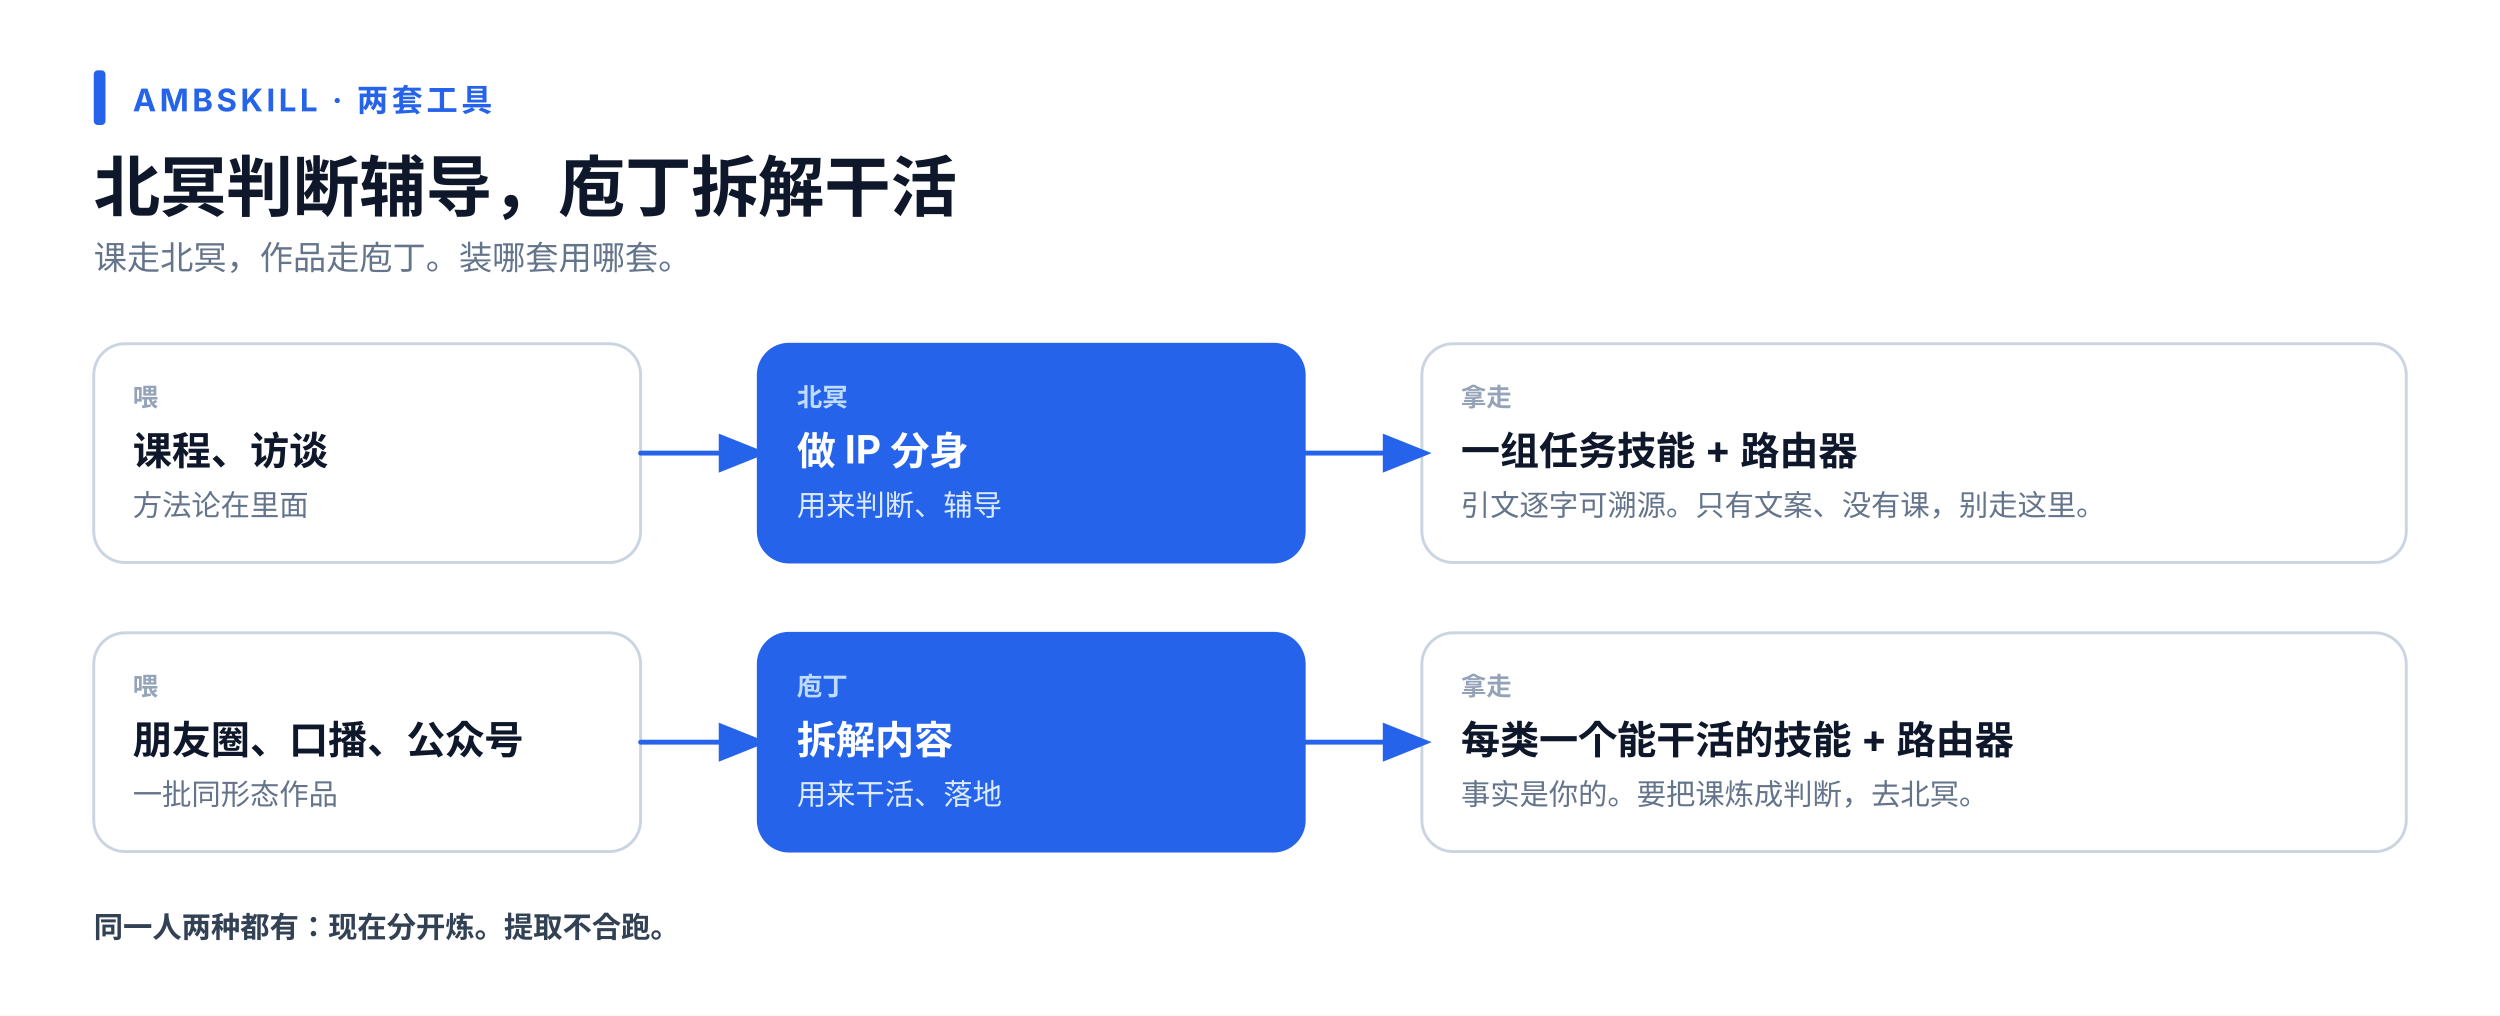
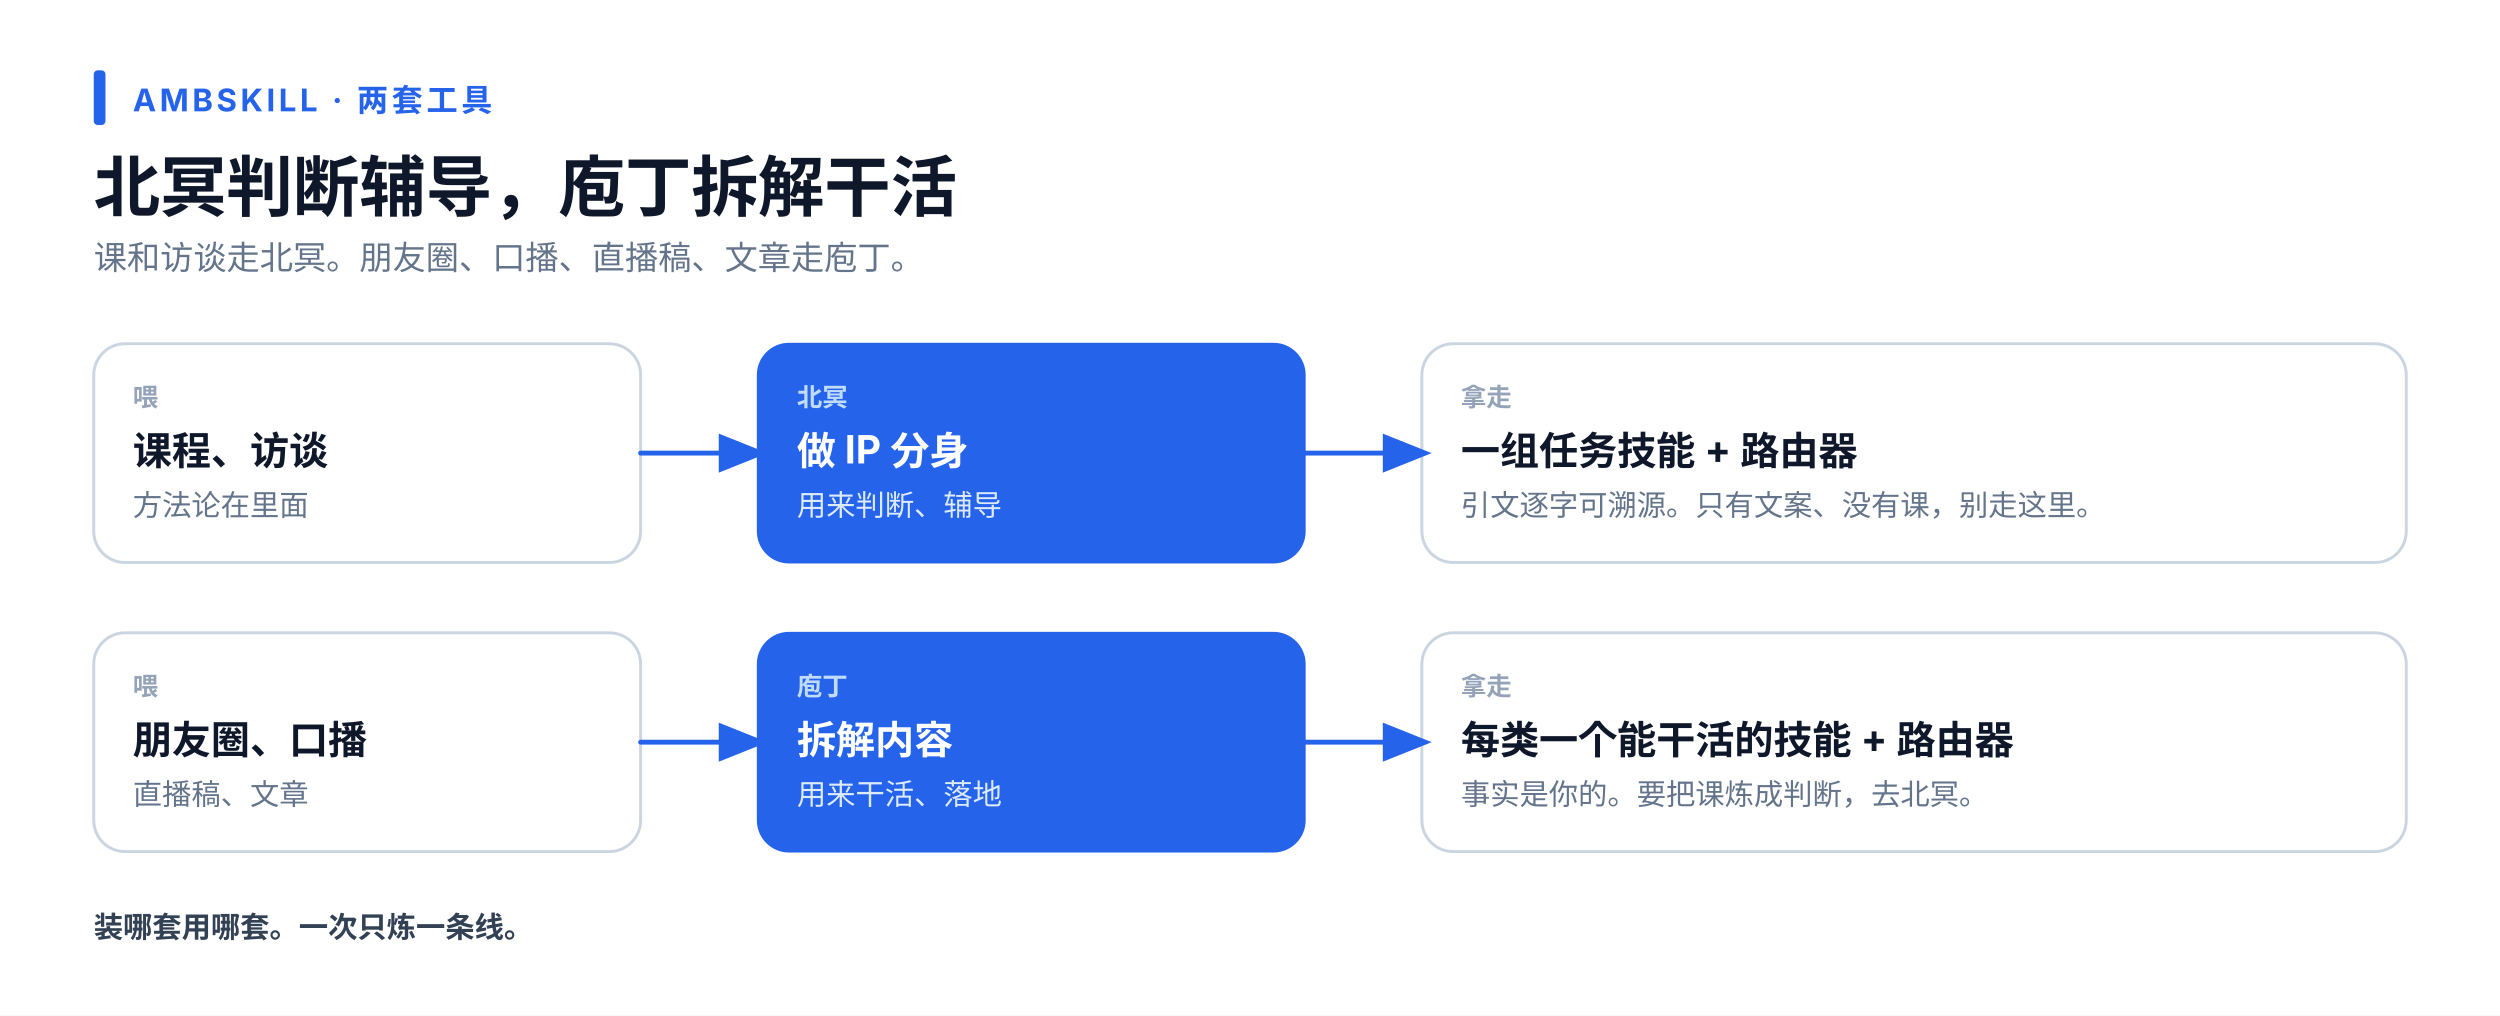
<svg xmlns="http://www.w3.org/2000/svg" viewBox="0 0 1280 520" role="img" aria-labelledby="title desc">
  <defs>
    <marker id="arrow" markerWidth="10" markerHeight="8" refX="8" refY="4" orient="auto">
      <path d="M0,0 L10,4 L0,8 Z" fill="#2563EB" />
    </marker>
    <style>
      text { font-family: -apple-system, BlinkMacSystemFont, "Segoe UI", "PingFang SC", "Microsoft YaHei", sans-serif; }
      .eyebrow { font-size: 16px; font-weight: 700; letter-spacing: 1.8px; fill: #2563EB; }
      .title { font-size: 34px; font-weight: 700; fill: #0F172A; }
      .subtitle { font-size: 17px; fill: #64748B; }
      .index { font-size: 13px; font-weight: 700; fill: #94A3B8; }
      .index-inv { font-size: 13px; font-weight: 700; fill: #BFDBFE; }
      .label { font-size: 20px; font-weight: 700; fill: #0F172A; }
      .label-inv { font-size: 20px; font-weight: 700; fill: #FFFFFF; }
      .body { font-size: 15px; fill: #64748B; }
      .body-inv { font-size: 15px; fill: #DBEAFE; }
      .node { fill: #FFFFFF; stroke: #CBD5E1; stroke-width: 1.5; }
      .node-strong { fill: #2563EB; stroke: #2563EB; }
      .line { fill: none; stroke: #2563EB; stroke-width: 2.5; stroke-linecap: round; marker-end: url(#arrow); }
      .footer { font-size: 15px; font-weight: 600; fill: #334155; }
    </style>
  </defs>
  <rect width="1280" height="520" fill="#FFFFFF" />
  <rect x="48" y="36" width="6" height="28" rx="2" fill="#2563EB" />
  <text class="eyebrow" x="68" y="57">AMBSKILL · 两套工具</text>
  <text class="title" x="48" y="108">北冥判断辅导，庖丁拆解干活</text>
-   <text class="subtitle" x="48" y="138">课走北冥，作品走庖丁。装哪套用哪套。</text>
+   <text class="subtitle" x="48" y="138">课和访谈走北冥。朋友圈、口播、直播稿、文章走庖丁。</text>
  <g transform="translate(48,176)">
    <rect class="node" width="280" height="112" rx="16" />
    <text class="index" x="20" y="32">喂</text>
    <text class="label" x="20" y="62">课程、访谈</text>
    <text class="body" x="20" y="88">方法论在里面</text>
  </g>
  <g transform="translate(388,176)">
    <rect class="node-strong" width="280" height="112" rx="16" />
    <text class="index-inv" x="20" y="32">北冥</text>
    <text class="label-inv" x="20" y="62">做 IP 分身</text>
    <text class="body-inv" x="20" y="88">用来判断、辅导</text>
  </g>
  <g transform="translate(728,176)">
    <rect class="node" width="504" height="112" rx="16" />
    <text class="index" x="20" y="32">拿走</text>
    <text class="label" x="20" y="62">一组任务技能 + 路由器</text>
    <text class="body" x="20" y="88">引文逐字可溯源。只有文案、没有课，别走这里。</text>
  </g>
  <path class="line" d="M328,232 H388" />
  <path class="line" d="M668,232 H728" />
  <g transform="translate(48,324)">
    <rect class="node" width="280" height="112" rx="16" />
    <text class="index" x="20" y="32">喂</text>
-     <text class="label" x="20" y="62">朋友圈、口播、公众号</text>
-     <text class="body" x="20" y="88">一批同形态作品</text>
+     <text class="label" x="20" y="62">朋友圈、口播</text>
+     <text class="body" x="20" y="88">直播稿、文章</text>
  </g>
  <g transform="translate(388,324)">
    <rect class="node-strong" width="280" height="112" rx="16" />
    <text class="index-inv" x="20" y="32">庖丁</text>
    <text class="label-inv" x="20" y="62">拆解内容</text>
    <text class="body-inv" x="20" y="88">用来干活、落地</text>
  </g>
  <g transform="translate(728,324)">
    <rect class="node" width="504" height="112" rx="16" />
    <text class="index" x="20" y="32">拿走</text>
    <text class="label" x="20" y="62">每类一个能干活的技能 + 路由器</text>
    <text class="body" x="20" y="88">事实是你的。要把课炼成判断，去北冥。</text>
  </g>
  <path class="line" d="M328,380 H388" />
  <path class="line" d="M668,380 H728" />
-   <text class="footer" x="48" y="480">同一人两种都有：现在分开炼。提取不合跑。</text>
+   <text class="footer" x="48" y="480">装哪套用哪套。一次只炼一条线。</text>
</svg>
